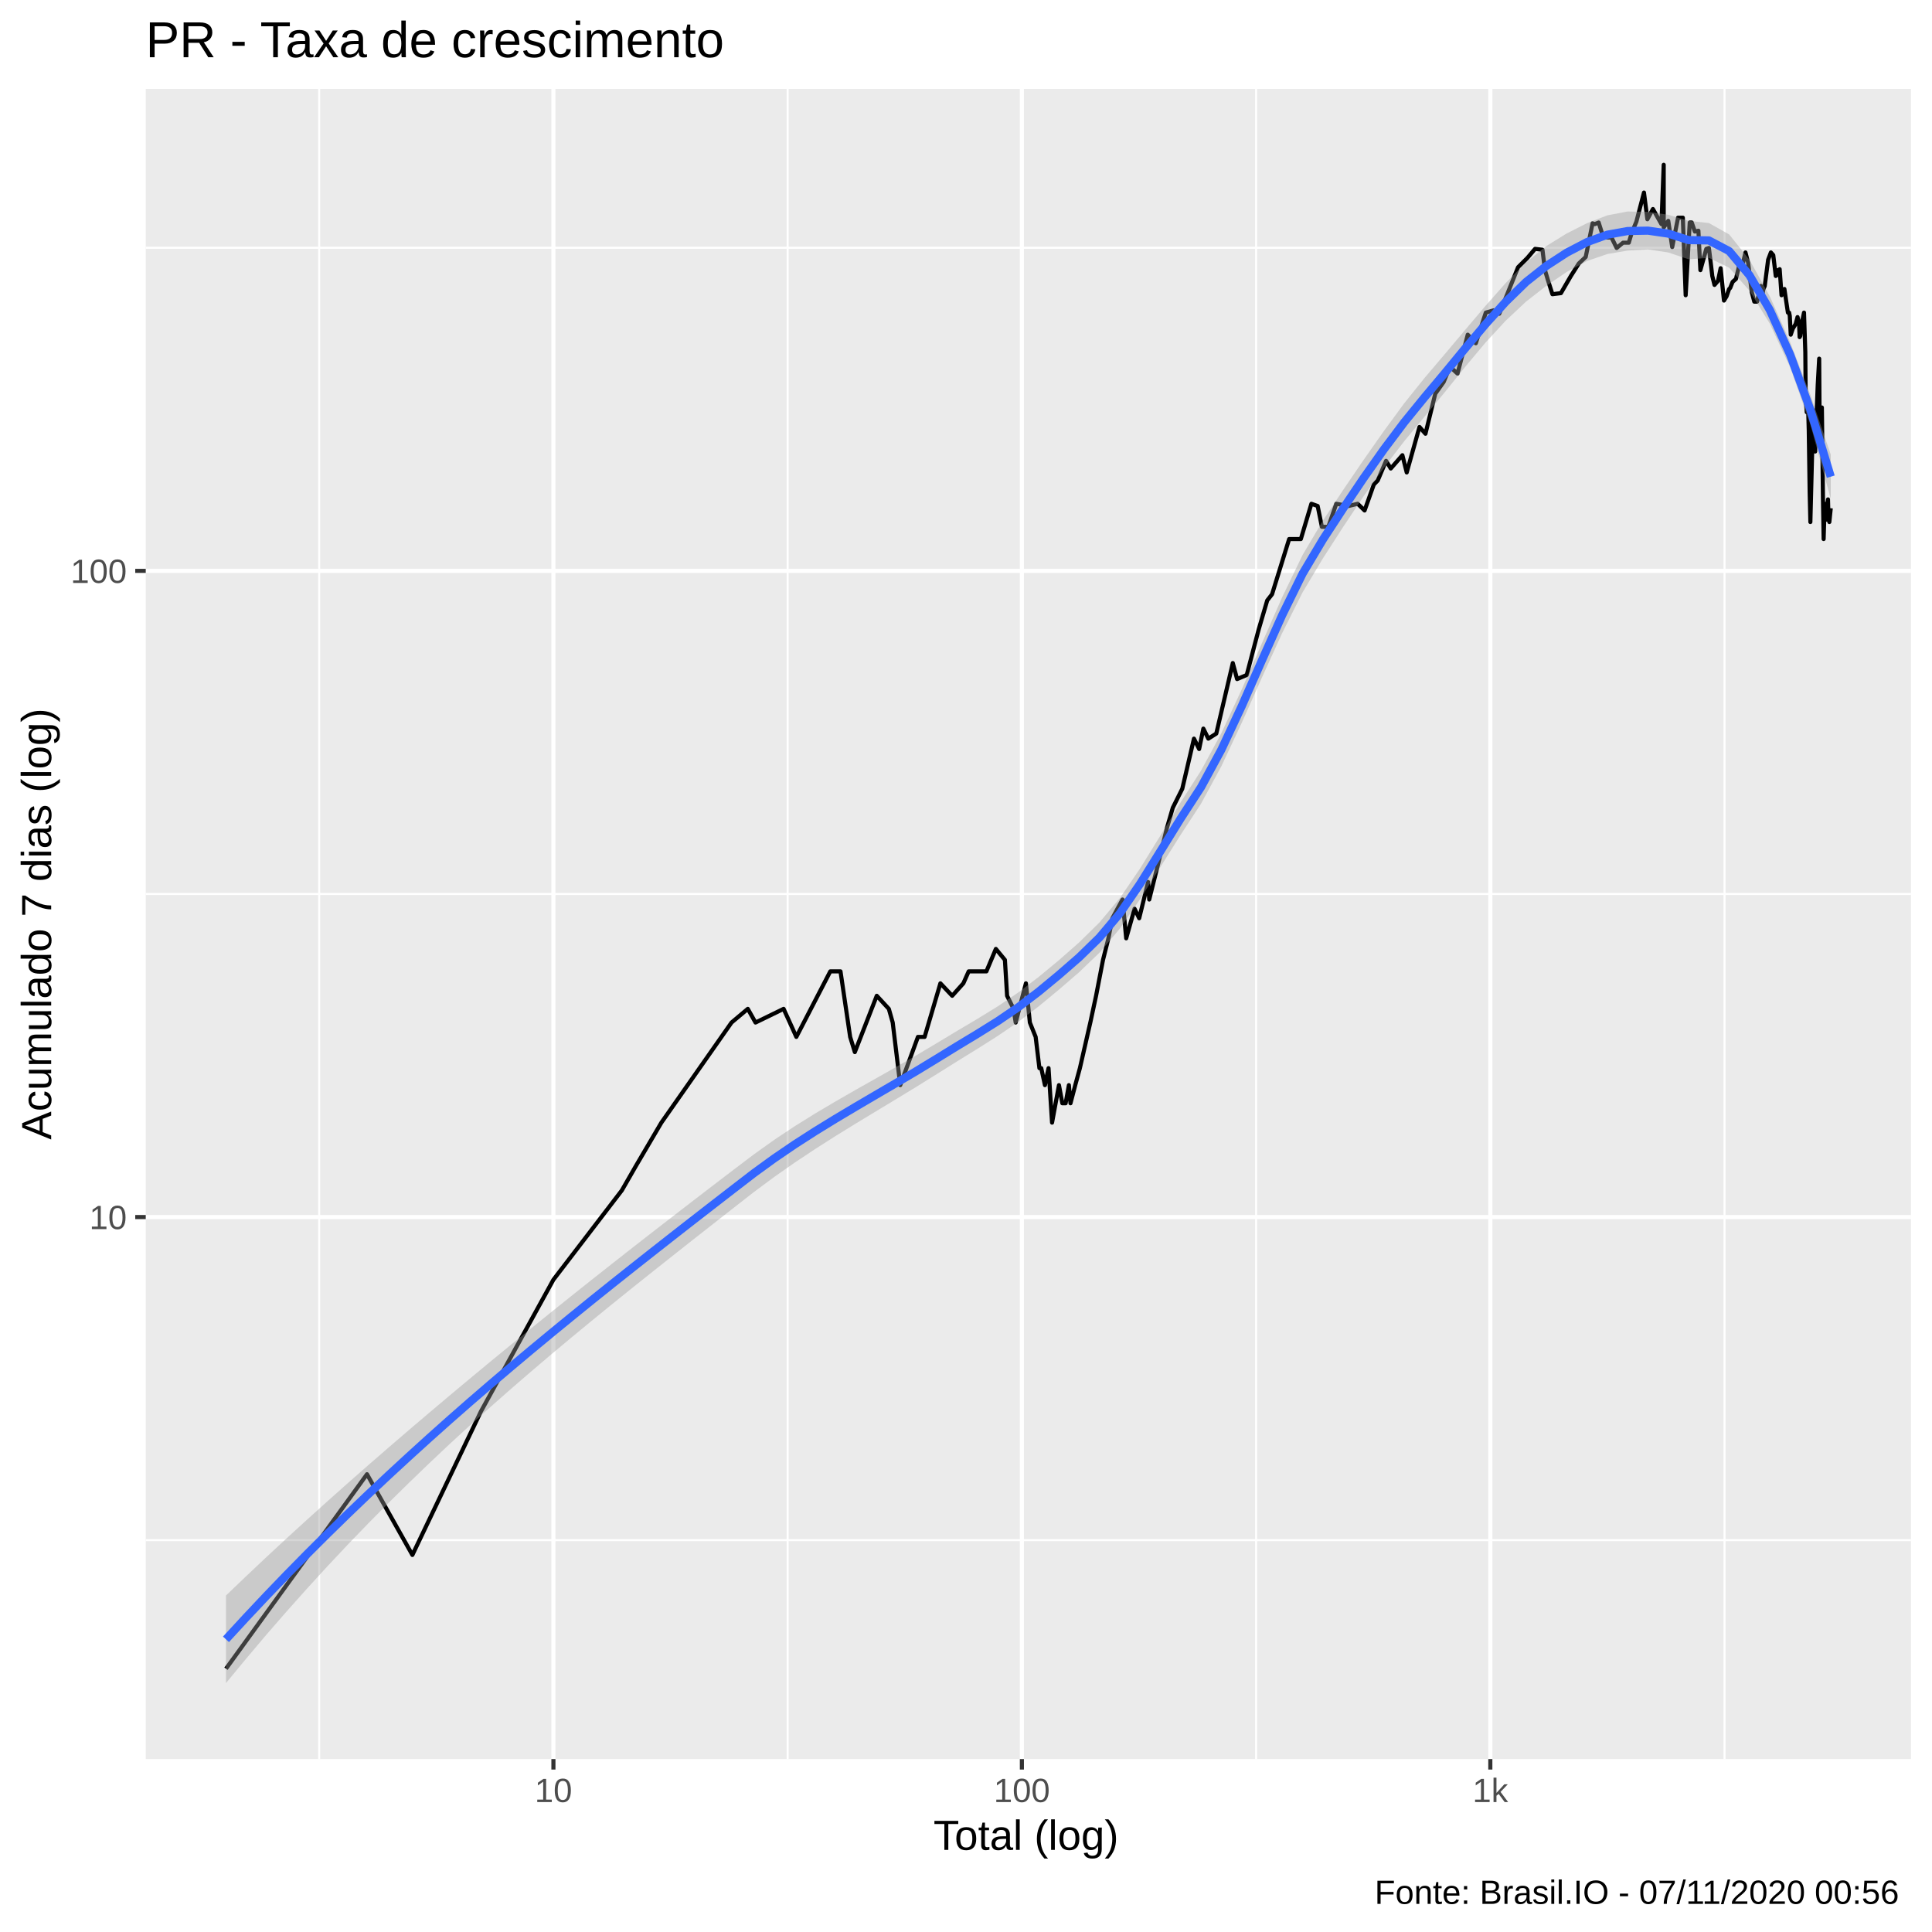
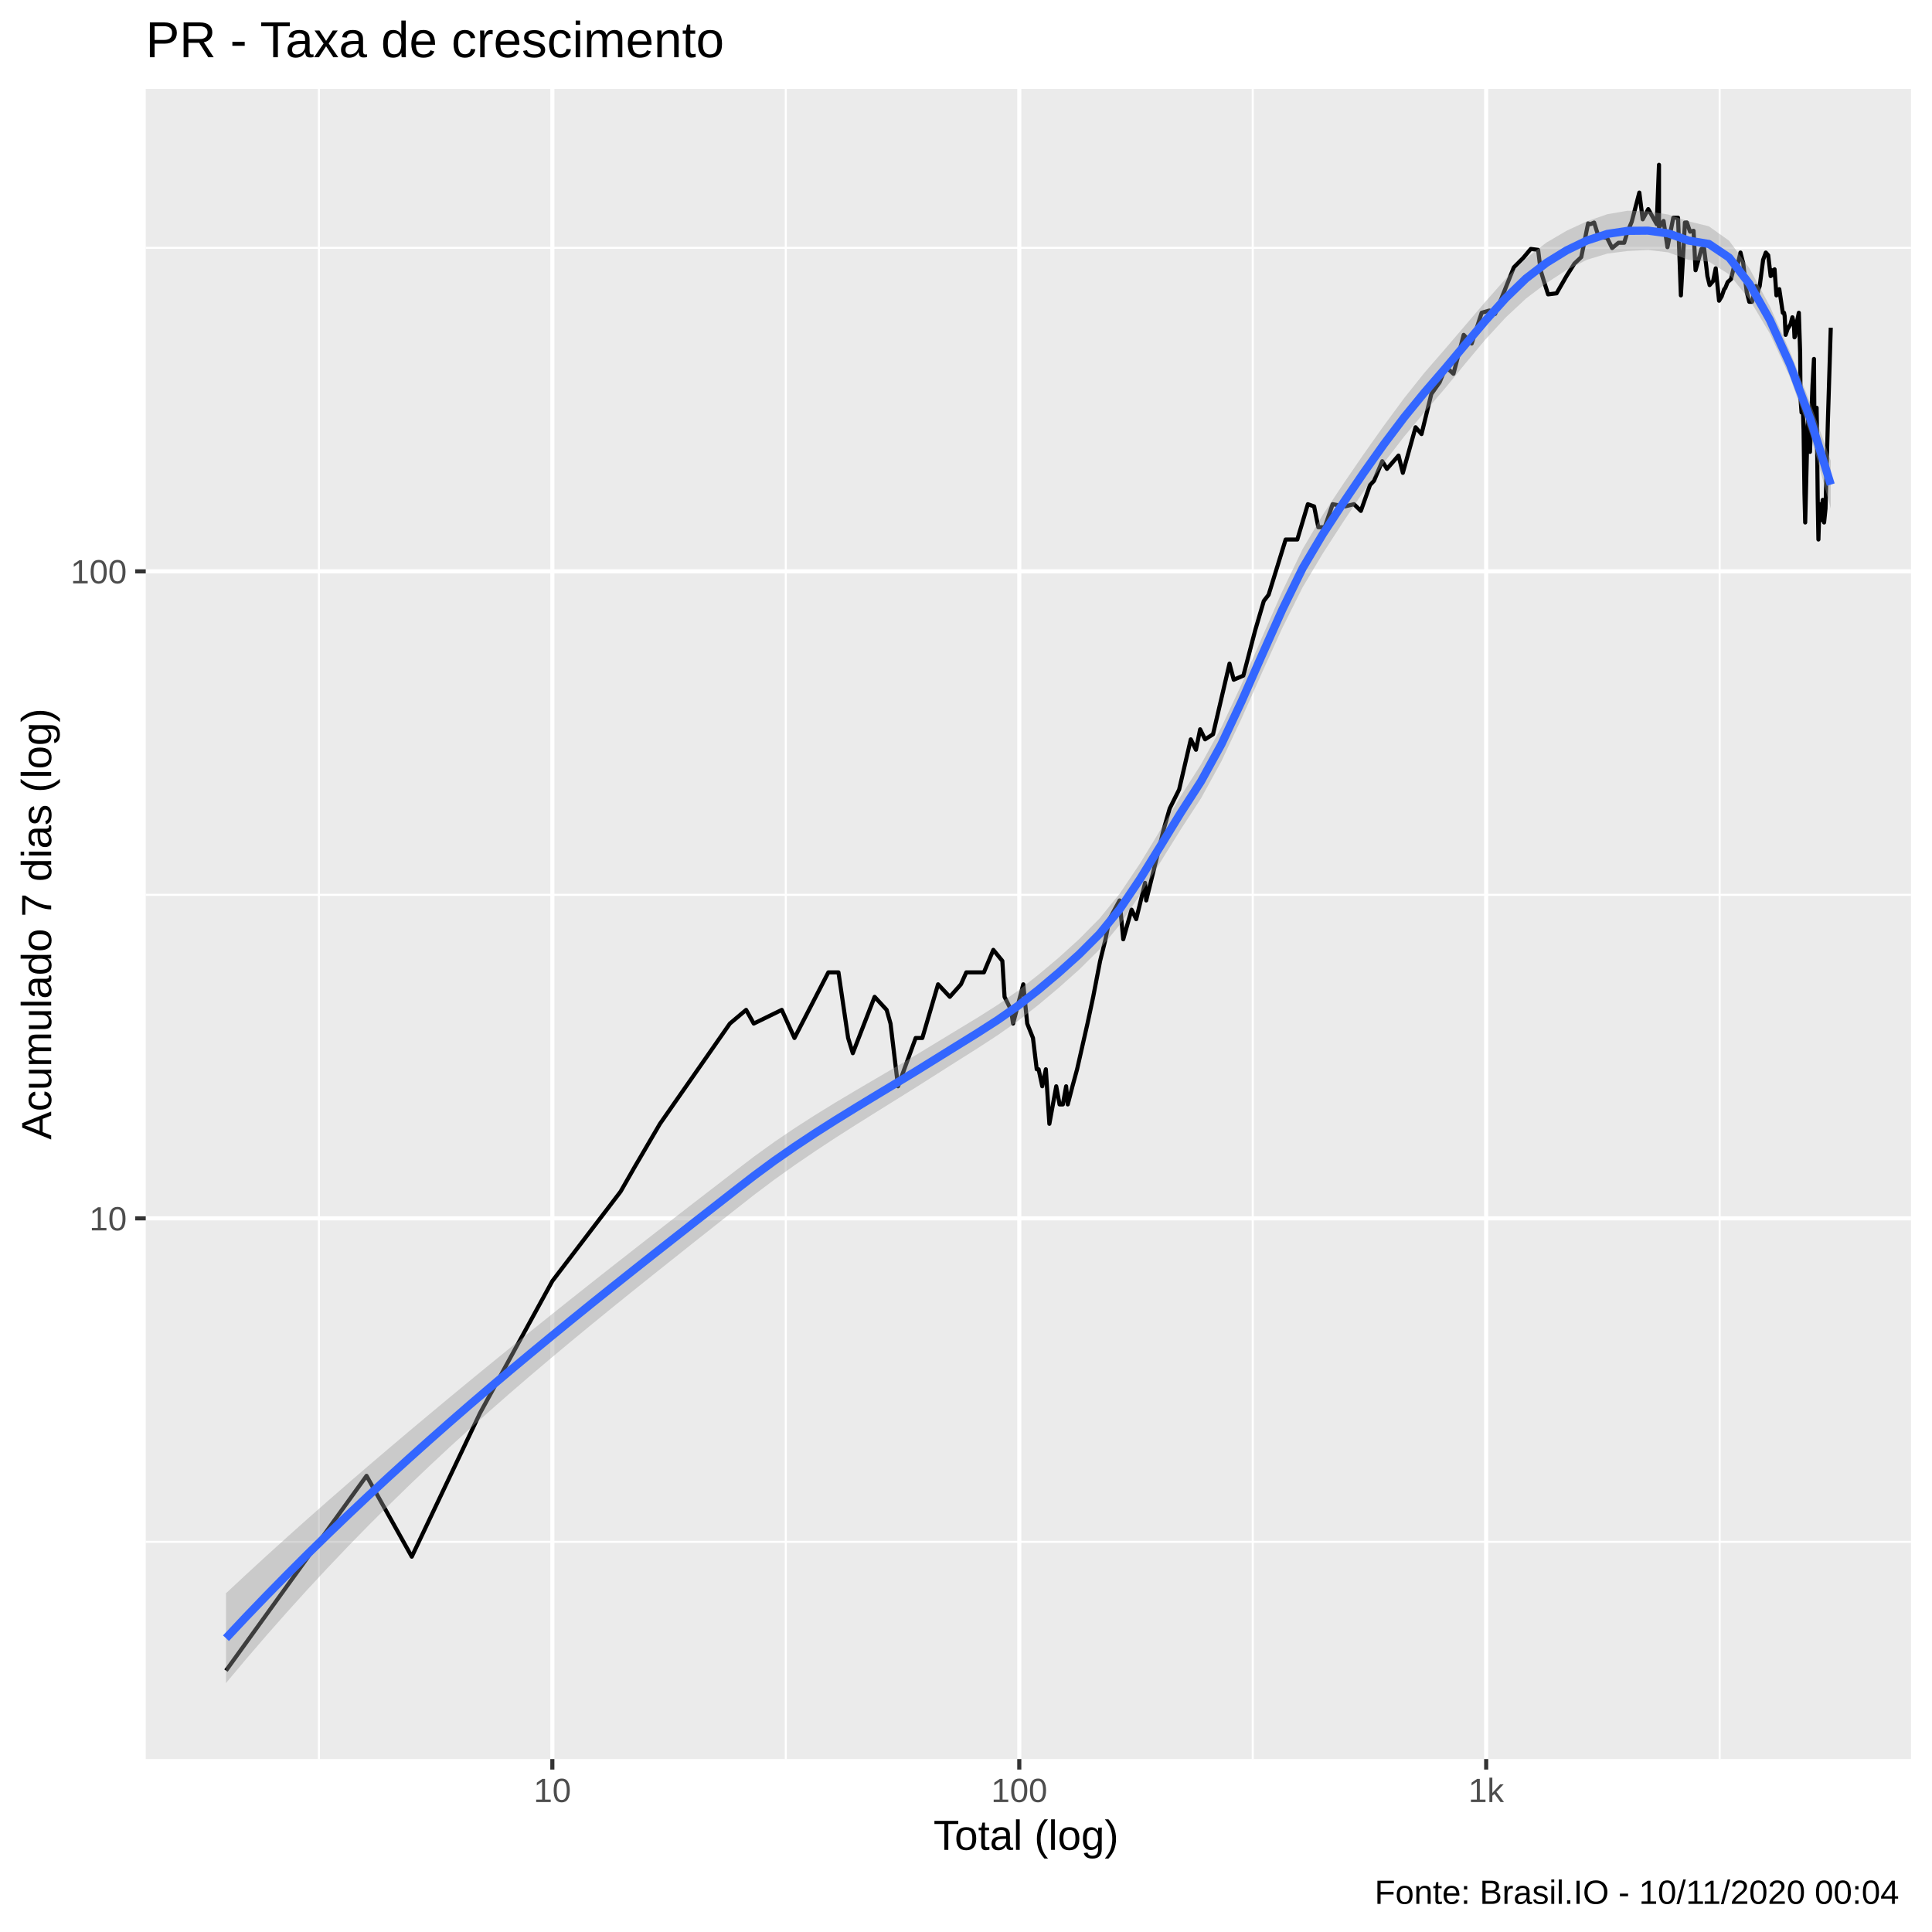
<svg xmlns="http://www.w3.org/2000/svg" viewBox="0 0 504.00 504.00">
  <defs>
    <style type="text/css">
    line, polyline, polygon, path, rect, circle {
      fill: none;
      stroke: #000000;
      stroke-linecap: round;
      stroke-linejoin: round;
      stroke-miterlimit: 10.00;
    }
  </style>
  </defs>
  <rect width="100%" height="100%" style="stroke: none; fill: #FFFFFF;" />
  <rect x="-0" y="0.00" width="504.00" height="504.00" style="stroke-width: 1.07; stroke: #FFFFFF; fill: #FFFFFF;" />
  <defs>
    <clipPath id="cpMzguMDJ8NDk4LjUyfDQ1OC44OHwyMy4xOQ==">
      <rect x="38.02" y="23.19" width="460.50" height="435.69" />
    </clipPath>
  </defs>
  <rect x="38.02" y="23.19" width="460.50" height="435.69" style="stroke-width: 1.07; stroke: none; fill: #EBEBEB;" clip-path="url(#cpMzguMDJ8NDk4LjUyfDQ1OC44OHwyMy4xOQ==)" />
-   <polyline points="38.02,401.78 498.52,401.78 " style="stroke-width: 0.53; stroke: #FFFFFF; stroke-linecap: butt;" clip-path="url(#cpMzguMDJ8NDk4LjUyfDQ1OC44OHwyMy4xOQ==)" />
-   <polyline points="38.02,233.21 498.52,233.21 " style="stroke-width: 0.53; stroke: #FFFFFF; stroke-linecap: butt;" clip-path="url(#cpMzguMDJ8NDk4LjUyfDQ1OC44OHwyMy4xOQ==)" />
-   <polyline points="38.02,64.63 498.52,64.63 " style="stroke-width: 0.53; stroke: #FFFFFF; stroke-linecap: butt;" clip-path="url(#cpMzguMDJ8NDk4LjUyfDQ1OC44OHwyMy4xOQ==)" />
-   <polyline points="83.27,458.88 83.27,23.19 " style="stroke-width: 0.53; stroke: #FFFFFF; stroke-linecap: butt;" clip-path="url(#cpMzguMDJ8NDk4LjUyfDQ1OC44OHwyMy4xOQ==)" />
-   <polyline points="205.47,458.88 205.47,23.19 " style="stroke-width: 0.53; stroke: #FFFFFF; stroke-linecap: butt;" clip-path="url(#cpMzguMDJ8NDk4LjUyfDQ1OC44OHwyMy4xOQ==)" />
-   <polyline points="327.68,458.88 327.68,23.19 " style="stroke-width: 0.53; stroke: #FFFFFF; stroke-linecap: butt;" clip-path="url(#cpMzguMDJ8NDk4LjUyfDQ1OC44OHwyMy4xOQ==)" />
-   <polyline points="449.88,458.88 449.88,23.19 " style="stroke-width: 0.53; stroke: #FFFFFF; stroke-linecap: butt;" clip-path="url(#cpMzguMDJ8NDk4LjUyfDQ1OC44OHwyMy4xOQ==)" />
-   <polyline points="38.02,317.49 498.52,317.49 " style="stroke-width: 1.07; stroke: #FFFFFF; stroke-linecap: butt;" clip-path="url(#cpMzguMDJ8NDk4LjUyfDQ1OC44OHwyMy4xOQ==)" />
-   <polyline points="38.02,148.92 498.52,148.92 " style="stroke-width: 1.07; stroke: #FFFFFF; stroke-linecap: butt;" clip-path="url(#cpMzguMDJ8NDk4LjUyfDQ1OC44OHwyMy4xOQ==)" />
-   <polyline points="144.37,458.88 144.37,23.19 " style="stroke-width: 1.07; stroke: #FFFFFF; stroke-linecap: butt;" clip-path="url(#cpMzguMDJ8NDk4LjUyfDQ1OC44OHwyMy4xOQ==)" />
-   <polyline points="266.58,458.88 266.58,23.19 " style="stroke-width: 1.07; stroke: #FFFFFF; stroke-linecap: butt;" clip-path="url(#cpMzguMDJ8NDk4LjUyfDQ1OC44OHwyMy4xOQ==)" />
-   <polyline points="388.78,458.88 388.78,23.19 " style="stroke-width: 1.07; stroke: #FFFFFF; stroke-linecap: butt;" clip-path="url(#cpMzguMDJ8NDk4LjUyfDQ1OC44OHwyMy4xOQ==)" />
-   <polyline points="58.95,435.32 58.95,435.32 58.95,435.32 80.47,405.64 80.47,405.64 80.47,405.64 95.74,384.58 107.58,405.64 125.44,368.24 144.37,333.83 162.23,310.52 165.89,304.15 172.53,292.86 190.83,266.75 195.08,263.18 197.09,266.75 204.42,263.18 207.74,270.50 216.60,253.40 219.26,253.40 221.78,270.50 223.00,274.46 228.72,259.77 231.87,263.18 232.88,266.75 234.85,283.08 239.46,270.50 241.20,270.50 245.32,256.52 248.40,259.77 251.31,256.52 252.70,253.40 254.06,253.40 257.32,253.40 259.79,247.54 262.15,250.41 262.72,259.77 264.41,263.18 264.96,266.75 267.63,256.52 268.66,266.75 270.17,270.50 271.15,278.65 271.63,278.65 272.59,283.08 273.53,278.65 274.45,292.86 276.25,283.08 277.13,287.81 277.99,287.81 278.84,283.08 279.26,287.81 280.50,283.08 281.71,278.65 284.43,266.75 285.93,259.77 287.74,250.41 289.15,244.78 290.18,239.55 291.52,237.06 292.83,234.66 293.79,244.78 295.97,237.06 297.18,239.55 299.51,230.09 299.80,234.66 302.02,225.78 304.41,216.00 305.95,210.71 308.42,205.77 311.47,192.69 312.82,195.40 313.92,190.07 315.21,192.69 317.29,191.37 321.60,172.97 322.72,177.15 325.23,176.09 328.31,164.35 330.58,156.63 331.84,155.02 336.30,140.62 339.35,140.62 342.10,131.42 343.74,132.00 344.84,137.43 346.52,137.43 348.60,131.42 351.78,132.00 354.18,131.42 355.98,133.17 358.38,126.41 359.41,125.34 361.58,120.22 362.81,122.22 365.84,118.75 366.97,123.25 370.30,111.38 371.86,113.15 374.42,102.70 376.60,99.65 378.25,95.66 380.22,97.45 382.89,87.31 384.99,89.55 387.60,81.55 389.62,80.96 391.12,81.84 393.30,76.47 396.01,69.72 398.46,67.28 400.45,64.92 402.38,65.15 403.03,70.47 403.79,73.02 404.98,76.75 407.20,76.47 409.80,71.99 411.87,68.73 413.66,67.04 415.45,58.26 416.03,58.47 417.04,58.05 418.27,61.96 420.39,61.96 421.74,64.69 423.40,63.31 424.90,63.31 425.70,60.63 426.88,57.83 428.86,50.23 429.75,57.20 431.20,54.53 433.42,58.47 434.01,42.99 434.01,59.33 435.20,57.62 436.23,64.45 437.75,56.79 439.00,56.79 439.74,77.02 440.80,58.05 441.32,58.05 442.14,60.41 443.06,60.19 443.58,70.47 445.12,64.92 445.80,64.69 446.39,69.47 446.68,71.99 447.26,74.33 448.17,73.28 448.86,69.97 449.73,78.41 450.41,77.30 451.07,75.39 451.35,75.13 451.98,73.54 452.86,72.76 453.71,69.23 454.49,69.47 455.34,65.85 455.83,67.76 456.03,68.49 456.42,71.73 456.98,76.20 457.64,78.69 458.36,78.69 459.37,74.59 459.65,77.85 459.95,75.66 460.37,74.59 461.25,67.76 461.97,65.85 462.59,66.56 463.24,71.99 463.57,70.47 463.79,71.73 464.26,70.22 464.75,77.02 465.50,75.39 465.94,78.41 466.41,81.55 466.73,81.55 466.90,82.43 467.15,87.31 467.68,85.75 468.43,84.52 468.92,82.72 469.31,84.22 469.47,87.94 469.64,87.62 469.99,84.52 470.61,81.55 470.95,91.86 471.05,103.88 471.32,107.53 471.53,105.48 471.68,106.30 471.85,112.26 472.09,128.59 472.27,136.18 472.91,110.94 473.27,107.12 473.35,111.82 473.37,116.83 473.52,117.79 474.19,100.40 474.57,93.56 474.69,111.38 475.08,109.64 475.16,109.64 475.27,106.30 475.32,110.07 475.55,129.71 475.73,140.62 476.01,131.42 476.33,134.96 476.44,133.17 476.50,135.57 476.60,132.58 476.87,130.28 476.98,134.36 477.22,136.18 477.59,132.58 " style="stroke-width: 1.07; stroke-linecap: butt;" clip-path="url(#cpMzguMDJ8NDk4LjUyfDQ1OC44OHwyMy4xOQ==)" />
-   <polygon points="58.95,416.22 64.25,411.15 69.55,406.15 74.85,401.23 80.15,396.39 85.45,391.61 90.75,386.89 96.05,382.23 101.35,377.63 106.65,373.07 111.95,368.56 117.24,364.10 122.54,359.67 127.84,355.28 133.14,350.93 138.44,346.62 143.74,342.34 149.04,338.09 154.34,333.87 159.64,329.69 164.94,325.53 170.24,321.40 175.54,317.30 180.83,313.22 186.13,309.15 191.43,305.10 196.73,301.09 202.03,297.31 207.33,293.79 212.63,290.49 217.93,287.35 223.23,284.30 228.53,281.31 233.83,278.31 239.13,275.25 244.43,272.09 249.72,268.90 255.02,265.76 260.32,262.50 265.62,258.92 270.92,254.88 276.22,250.50 281.52,245.84 286.82,240.63 292.12,234.32 297.42,226.55 302.72,217.96 308.02,209.26 313.31,201.04 318.61,191.27 323.91,179.91 329.21,167.76 334.51,155.73 339.81,144.77 345.11,135.81 350.41,127.78 355.71,120.00 361.01,112.44 366.31,105.22 371.61,98.61 376.90,92.38 382.20,86.08 387.50,79.82 392.80,73.82 398.10,68.45 403.40,64.18 408.70,60.90 414.00,58.22 419.30,56.18 424.60,55.17 429.90,55.27 435.20,56.02 440.49,57.62 445.79,58.18 451.09,61.16 456.39,67.79 461.69,77.32 466.99,89.26 472.29,103.06 477.59,118.57 477.59,130.13 472.29,110.81 466.99,95.78 461.69,84.42 456.39,75.84 451.09,69.84 445.79,67.26 440.49,67.64 435.20,65.86 429.90,65.07 424.60,65.37 419.30,66.27 414.00,68.09 408.70,70.95 403.40,74.55 398.10,78.68 392.80,83.65 387.50,89.40 382.20,95.73 376.90,102.32 371.61,108.71 366.31,115.11 361.01,122.01 355.71,129.48 350.41,137.43 345.11,145.66 339.81,154.52 334.51,165.09 329.21,176.72 323.91,188.61 318.61,199.90 313.31,209.66 308.02,217.74 302.72,226.16 297.42,234.56 292.12,242.26 286.82,248.52 281.52,253.61 276.22,258.18 270.92,262.56 265.62,266.60 260.32,270.22 255.02,273.58 249.72,276.85 244.43,280.17 239.13,283.47 233.83,286.70 228.53,289.90 223.23,293.11 217.93,296.38 212.63,299.76 207.33,303.28 202.03,306.99 196.73,310.92 191.43,315.06 186.13,319.21 180.83,323.37 175.54,327.55 170.24,331.75 164.94,335.98 159.64,340.25 154.34,344.57 149.04,348.94 143.74,353.37 138.44,357.88 133.14,362.46 127.84,367.13 122.54,371.89 117.24,376.76 111.95,381.75 106.65,386.85 101.35,392.07 96.05,397.43 90.75,402.92 85.45,408.56 80.15,414.35 74.85,420.29 69.55,426.38 64.25,432.65 58.95,439.07 " style="stroke-width: 0.00; stroke: none; fill: #999999; fill-opacity: 0.40;" clip-path="url(#cpMzguMDJ8NDk4LjUyfDQ1OC44OHwyMy4xOQ==)" />
-   <polyline points="58.95,416.22 64.25,411.15 69.55,406.15 74.85,401.23 80.15,396.39 85.45,391.61 90.75,386.89 96.05,382.23 101.35,377.63 106.65,373.07 111.95,368.56 117.24,364.10 122.54,359.67 127.84,355.28 133.14,350.93 138.44,346.62 143.74,342.34 149.04,338.09 154.34,333.87 159.64,329.69 164.94,325.53 170.24,321.40 175.54,317.30 180.83,313.22 186.13,309.15 191.43,305.10 196.73,301.09 202.03,297.31 207.33,293.79 212.63,290.49 217.93,287.35 223.23,284.30 228.53,281.31 233.83,278.31 239.13,275.25 244.43,272.09 249.72,268.90 255.02,265.76 260.32,262.50 265.62,258.92 270.92,254.88 276.22,250.50 281.52,245.84 286.82,240.63 292.12,234.32 297.42,226.55 302.72,217.96 308.02,209.26 313.31,201.04 318.61,191.27 323.91,179.91 329.21,167.76 334.51,155.73 339.81,144.77 345.11,135.81 350.41,127.78 355.71,120.00 361.01,112.44 366.31,105.22 371.61,98.61 376.90,92.38 382.20,86.08 387.50,79.82 392.80,73.82 398.10,68.45 403.40,64.18 408.70,60.90 414.00,58.22 419.30,56.18 424.60,55.17 429.90,55.27 435.20,56.02 440.49,57.62 445.79,58.18 451.09,61.16 456.39,67.79 461.69,77.32 466.99,89.26 472.29,103.06 477.59,118.57 " style="stroke-width: 2.13; stroke: none;" clip-path="url(#cpMzguMDJ8NDk4LjUyfDQ1OC44OHwyMy4xOQ==)" />
-   <polyline points="477.59,130.13 472.29,110.81 466.99,95.78 461.69,84.42 456.39,75.84 451.09,69.84 445.79,67.26 440.49,67.64 435.20,65.86 429.90,65.07 424.60,65.37 419.30,66.27 414.00,68.09 408.70,70.95 403.40,74.55 398.10,78.68 392.80,83.65 387.50,89.40 382.20,95.73 376.90,102.32 371.61,108.71 366.31,115.11 361.01,122.01 355.71,129.48 350.41,137.43 345.11,145.66 339.81,154.52 334.51,165.09 329.21,176.72 323.91,188.61 318.61,199.90 313.31,209.66 308.02,217.74 302.72,226.16 297.42,234.56 292.12,242.26 286.82,248.52 281.52,253.61 276.22,258.18 270.92,262.56 265.62,266.60 260.32,270.22 255.02,273.58 249.72,276.85 244.43,280.17 239.13,283.47 233.83,286.70 228.53,289.90 223.23,293.11 217.93,296.38 212.63,299.76 207.33,303.28 202.03,306.99 196.73,310.92 191.43,315.06 186.13,319.21 180.83,323.37 175.54,327.55 170.24,331.75 164.94,335.98 159.64,340.25 154.34,344.57 149.04,348.94 143.74,353.37 138.44,357.88 133.14,362.46 127.84,367.13 122.54,371.89 117.24,376.76 111.95,381.75 106.65,386.85 101.35,392.07 96.05,397.43 90.75,402.92 85.45,408.56 80.15,414.35 74.85,420.29 69.55,426.38 64.25,432.65 58.95,439.07 " style="stroke-width: 2.13; stroke: none;" clip-path="url(#cpMzguMDJ8NDk4LjUyfDQ1OC44OHwyMy4xOQ==)" />
-   <polyline points="58.95,427.65 64.25,421.90 69.55,416.27 74.85,410.76 80.15,405.37 85.45,400.09 90.75,394.91 96.05,389.83 101.35,384.85 106.65,379.96 111.95,375.15 117.24,370.43 122.54,365.78 127.84,361.21 133.14,356.70 138.44,352.25 143.74,347.86 149.04,343.52 154.34,339.22 159.64,334.97 164.94,330.76 170.24,326.58 175.54,322.42 180.83,318.29 186.13,314.18 191.43,310.08 196.73,306.00 202.03,302.15 207.33,298.54 212.63,295.13 217.93,291.87 223.23,288.71 228.53,285.60 233.83,282.50 239.13,279.36 244.43,276.13 249.72,272.87 255.02,269.67 260.32,266.36 265.62,262.76 270.92,258.72 276.22,254.34 281.52,249.73 286.82,244.57 292.12,238.29 297.42,230.56 302.72,222.06 308.02,213.50 313.31,205.35 318.61,195.58 323.91,184.26 329.21,172.24 334.51,160.41 339.81,149.64 345.11,140.74 350.41,132.61 355.71,124.74 361.01,117.23 366.31,110.17 371.61,103.66 376.90,97.35 382.20,90.91 387.50,84.61 392.80,78.73 398.10,73.56 403.40,69.37 408.70,65.92 414.00,63.16 419.30,61.23 424.60,60.27 429.90,60.17 435.20,60.94 440.49,62.63 445.79,62.72 451.09,65.50 456.39,71.82 461.69,80.87 466.99,92.52 472.29,106.94 477.59,124.35 " style="stroke-width: 2.13; stroke: #3366FF; stroke-linecap: butt;" clip-path="url(#cpMzguMDJ8NDk4LjUyfDQ1OC44OHwyMy4xOQ==)" />
+   <polyline points="38.02,402.22 498.52,402.22 " style="stroke-width: 0.53; stroke: #FFFFFF; stroke-linecap: butt;" clip-path="url(#cpMzguMDJ8NDk4LjUyfDQ1OC44OHwyMy4xOQ==)" />
+   <polyline points="38.02,233.44 498.52,233.44 " style="stroke-width: 0.53; stroke: #FFFFFF; stroke-linecap: butt;" clip-path="url(#cpMzguMDJ8NDk4LjUyfDQ1OC44OHwyMy4xOQ==)" />
+   <polyline points="38.02,64.66 498.52,64.66 " style="stroke-width: 0.53; stroke: #FFFFFF; stroke-linecap: butt;" clip-path="url(#cpMzguMDJ8NDk4LjUyfDQ1OC44OHwyMy4xOQ==)" />
+   <polyline points="83.19,458.88 83.19,23.19 " style="stroke-width: 0.53; stroke: #FFFFFF; stroke-linecap: butt;" clip-path="url(#cpMzguMDJ8NDk4LjUyfDQ1OC44OHwyMy4xOQ==)" />
+   <polyline points="204.99,458.88 204.99,23.19 " style="stroke-width: 0.53; stroke: #FFFFFF; stroke-linecap: butt;" clip-path="url(#cpMzguMDJ8NDk4LjUyfDQ1OC44OHwyMy4xOQ==)" />
+   <polyline points="326.80,458.88 326.80,23.19 " style="stroke-width: 0.53; stroke: #FFFFFF; stroke-linecap: butt;" clip-path="url(#cpMzguMDJ8NDk4LjUyfDQ1OC44OHwyMy4xOQ==)" />
+   <polyline points="448.60,458.88 448.60,23.19 " style="stroke-width: 0.53; stroke: #FFFFFF; stroke-linecap: butt;" clip-path="url(#cpMzguMDJ8NDk4LjUyfDQ1OC44OHwyMy4xOQ==)" />
+   <polyline points="38.02,317.83 498.52,317.83 " style="stroke-width: 1.07; stroke: #FFFFFF; stroke-linecap: butt;" clip-path="url(#cpMzguMDJ8NDk4LjUyfDQ1OC44OHwyMy4xOQ==)" />
+   <polyline points="38.02,149.05 498.52,149.05 " style="stroke-width: 1.07; stroke: #FFFFFF; stroke-linecap: butt;" clip-path="url(#cpMzguMDJ8NDk4LjUyfDQ1OC44OHwyMy4xOQ==)" />
+   <polyline points="144.09,458.88 144.09,23.19 " style="stroke-width: 1.07; stroke: #FFFFFF; stroke-linecap: butt;" clip-path="url(#cpMzguMDJ8NDk4LjUyfDQ1OC44OHwyMy4xOQ==)" />
+   <polyline points="265.90,458.88 265.90,23.19 " style="stroke-width: 1.07; stroke: #FFFFFF; stroke-linecap: butt;" clip-path="url(#cpMzguMDJ8NDk4LjUyfDQ1OC44OHwyMy4xOQ==)" />
+   <polyline points="387.70,458.88 387.70,23.19 " style="stroke-width: 1.07; stroke: #FFFFFF; stroke-linecap: butt;" clip-path="url(#cpMzguMDJ8NDk4LjUyfDQ1OC44OHwyMy4xOQ==)" />
+   <polyline points="58.95,435.81 58.95,435.81 58.95,435.81 80.40,406.09 80.40,406.09 80.40,406.09 95.62,385.00 107.42,406.09 125.22,368.64 144.09,334.19 161.89,310.85 165.54,304.47 172.16,293.17 190.40,267.02 194.64,263.45 196.63,267.02 203.94,263.45 207.25,270.78 216.09,253.66 218.73,253.66 221.25,270.78 222.47,274.75 228.16,260.04 231.30,263.45 232.31,267.02 234.27,283.38 238.87,270.78 240.61,270.78 244.71,256.78 247.78,260.04 250.68,256.78 252.07,253.66 253.43,253.66 256.67,253.66 259.13,247.79 261.48,250.67 262.06,260.04 263.74,263.45 264.28,267.02 266.94,256.78 267.97,267.02 269.47,270.78 270.45,278.94 270.94,278.94 271.89,283.38 272.83,278.94 273.75,293.17 275.54,283.38 276.41,288.11 277.27,288.11 278.12,283.38 278.54,288.11 279.77,283.38 280.98,278.94 283.69,267.02 285.18,260.04 286.99,250.67 288.39,245.03 289.42,239.79 290.76,237.30 292.06,234.90 293.02,245.03 295.19,237.30 296.40,239.79 298.72,230.32 299.01,234.90 301.22,226.00 303.61,216.22 305.14,210.91 307.60,205.97 310.64,192.87 311.99,195.59 313.08,190.25 314.37,192.87 316.44,191.55 320.74,173.13 321.85,177.32 324.36,176.25 327.42,164.50 329.69,156.77 330.94,155.16 335.39,140.74 338.43,140.74 341.18,131.53 342.81,132.11 343.91,137.54 345.58,137.54 347.65,131.53 350.82,132.11 353.21,131.53 355.01,133.28 357.40,126.51 358.43,125.44 360.59,120.31 361.81,122.32 364.83,118.84 365.96,123.35 369.28,111.46 370.83,113.24 373.39,102.78 375.56,99.72 377.20,95.72 379.16,97.51 381.83,87.36 383.92,89.61 386.52,81.59 388.54,81.01 390.03,81.89 392.21,76.52 394.91,69.75 397.34,67.31 399.33,64.94 401.25,65.18 401.90,70.50 402.67,73.06 403.85,76.79 406.06,76.52 408.65,72.02 410.71,68.77 412.50,67.07 414.29,58.28 414.86,58.49 415.86,58.06 417.09,61.98 419.20,61.98 420.56,64.71 422.21,63.33 423.70,63.33 424.50,60.65 425.67,57.85 427.65,50.24 428.53,57.22 429.98,54.55 432.19,58.49 432.78,42.99 432.78,59.35 433.97,57.64 434.99,64.48 436.51,56.80 437.75,56.80 438.49,77.06 439.55,58.06 440.06,58.06 440.88,60.43 441.80,60.21 442.32,70.50 443.86,64.94 444.53,64.71 445.12,69.51 445.41,72.02 445.99,74.37 446.90,73.32 447.58,70.00 448.45,78.45 449.13,77.34 449.79,75.43 450.06,75.17 450.70,73.58 451.57,72.80 452.42,69.26 453.19,69.51 454.04,65.88 454.52,67.79 454.73,68.52 455.12,71.77 455.68,76.24 456.33,78.73 457.05,78.73 458.05,74.63 458.33,77.89 458.64,75.70 459.05,74.63 459.94,67.79 460.65,65.88 461.27,66.59 461.91,72.02 462.25,70.50 462.47,71.77 462.93,70.25 463.42,77.06 464.16,75.43 464.61,78.45 465.08,81.59 465.40,81.59 465.57,82.47 465.81,87.36 466.34,85.80 467.09,84.57 467.58,82.77 467.96,84.27 468.13,88.00 468.30,87.68 468.64,84.57 469.26,81.59 469.60,91.93 469.70,103.96 469.97,107.61 470.18,105.56 470.32,106.37 470.50,112.34 470.73,128.70 470.92,136.30 471.55,111.02 471.91,107.20 471.99,111.90 472.02,116.93 472.17,117.88 472.83,100.47 473.21,93.63 473.33,111.46 473.72,109.73 473.80,109.73 473.90,106.37 473.96,110.16 474.18,129.82 474.37,140.74 474.65,131.53 474.96,135.08 475.07,133.28 475.13,135.69 475.24,132.69 475.50,130.39 475.61,134.47 475.85,136.30 476.22,132.69 476.53,121.31 476.83,110.16 477.59,85.49 " style="stroke-width: 1.07; stroke-linecap: butt;" clip-path="url(#cpMzguMDJ8NDk4LjUyfDQ1OC44OHwyMy4xOQ==)" />
+   <polygon points="58.95,415.64 64.25,410.70 69.55,405.83 74.85,401.03 80.15,396.29 85.45,391.62 90.75,387.00 96.05,382.43 101.35,377.91 106.65,373.43 111.95,368.99 117.24,364.58 122.54,360.21 127.84,355.87 133.14,351.56 138.44,347.28 143.74,343.03 149.04,338.80 154.34,334.60 159.64,330.42 164.94,326.27 170.24,322.13 175.54,318.01 180.83,313.91 186.13,309.82 191.43,305.74 196.73,301.69 202.03,297.87 207.33,294.28 212.63,290.88 217.93,287.62 223.23,284.46 228.53,281.35 233.83,278.25 239.13,275.10 244.43,271.88 249.72,268.66 255.02,265.46 260.32,262.10 265.62,258.41 270.92,254.25 276.22,249.79 281.52,244.98 286.82,239.62 292.12,233.10 297.42,225.20 302.72,216.50 308.02,207.69 313.31,199.40 318.61,189.75 323.91,178.45 329.21,166.31 334.51,154.25 339.81,143.24 345.11,134.24 350.41,126.25 355.71,118.52 361.01,111.03 366.31,103.85 371.61,97.21 376.90,91.12 382.20,84.92 387.50,78.70 392.80,72.71 398.10,67.40 403.40,63.29 408.70,60.18 414.00,57.72 419.30,55.88 424.60,54.97 429.90,55.14 435.20,55.96 440.49,57.73 445.79,59.03 451.09,62.81 456.39,70.03 461.69,79.88 466.99,91.83 472.29,105.28 477.59,120.19 477.59,132.66 472.29,113.51 466.99,98.47 461.69,86.99 456.39,78.12 451.09,71.59 445.79,68.24 440.49,67.79 435.20,65.83 429.90,65.21 424.60,65.48 419.30,66.16 414.00,67.76 408.70,70.42 403.40,73.86 398.10,77.87 392.80,82.81 387.50,88.57 382.20,94.91 376.90,101.38 371.61,107.52 366.31,113.87 361.01,120.75 355.71,128.21 350.41,136.14 345.11,144.33 339.81,153.22 334.51,163.84 329.21,175.50 323.91,187.39 318.61,198.63 313.31,208.26 308.02,216.38 302.72,224.90 297.42,233.39 292.12,241.22 286.82,247.70 281.52,252.94 276.22,257.66 270.92,262.12 265.62,266.28 260.32,270.01 255.02,273.47 249.72,276.81 244.43,280.17 239.13,283.53 233.83,286.84 228.53,290.14 223.23,293.46 217.93,296.84 212.63,300.33 207.33,303.94 202.03,307.72 196.73,311.70 191.43,315.87 186.13,320.05 180.83,324.24 175.54,328.45 170.24,332.67 164.94,336.91 159.64,341.19 154.34,345.51 149.04,349.88 143.74,354.30 138.44,358.79 133.14,363.35 127.84,368.00 122.54,372.74 117.24,377.57 111.95,382.51 106.65,387.56 101.35,392.74 96.05,398.03 90.75,403.46 85.45,409.03 80.15,414.73 74.85,420.59 69.55,426.59 64.25,432.75 58.95,439.07 " style="stroke-width: 0.00; stroke: none; fill: #999999; fill-opacity: 0.40;" clip-path="url(#cpMzguMDJ8NDk4LjUyfDQ1OC44OHwyMy4xOQ==)" />
+   <polyline points="58.95,415.64 64.25,410.70 69.55,405.83 74.85,401.03 80.15,396.29 85.45,391.62 90.75,387.00 96.05,382.43 101.35,377.91 106.65,373.43 111.95,368.99 117.24,364.58 122.54,360.21 127.84,355.87 133.14,351.56 138.44,347.28 143.74,343.03 149.04,338.80 154.34,334.60 159.64,330.42 164.94,326.27 170.24,322.13 175.54,318.01 180.83,313.91 186.13,309.82 191.43,305.74 196.73,301.69 202.03,297.87 207.33,294.28 212.63,290.88 217.93,287.62 223.23,284.46 228.53,281.35 233.83,278.25 239.13,275.10 244.43,271.88 249.72,268.66 255.02,265.46 260.32,262.10 265.62,258.41 270.92,254.25 276.22,249.79 281.52,244.98 286.82,239.62 292.12,233.10 297.42,225.20 302.72,216.50 308.02,207.69 313.31,199.40 318.61,189.75 323.91,178.45 329.21,166.31 334.51,154.25 339.81,143.24 345.11,134.24 350.41,126.25 355.71,118.52 361.01,111.03 366.31,103.85 371.61,97.21 376.90,91.12 382.20,84.92 387.50,78.70 392.80,72.71 398.10,67.40 403.40,63.29 408.70,60.18 414.00,57.72 419.30,55.88 424.60,54.97 429.90,55.14 435.20,55.96 440.49,57.73 445.79,59.03 451.09,62.81 456.39,70.03 461.69,79.88 466.99,91.83 472.29,105.28 477.59,120.19 " style="stroke-width: 2.13; stroke: none;" clip-path="url(#cpMzguMDJ8NDk4LjUyfDQ1OC44OHwyMy4xOQ==)" />
+   <polyline points="477.59,132.66 472.29,113.51 466.99,98.47 461.69,86.99 456.39,78.12 451.09,71.59 445.79,68.24 440.49,67.79 435.20,65.83 429.90,65.21 424.60,65.48 419.30,66.16 414.00,67.76 408.70,70.42 403.40,73.86 398.10,77.87 392.80,82.81 387.50,88.57 382.20,94.91 376.90,101.38 371.61,107.52 366.31,113.87 361.01,120.75 355.71,128.21 350.41,136.14 345.11,144.33 339.81,153.22 334.51,163.84 329.21,175.50 323.91,187.39 318.61,198.63 313.31,208.26 308.02,216.38 302.72,224.90 297.42,233.39 292.12,241.22 286.82,247.70 281.52,252.94 276.22,257.66 270.92,262.12 265.62,266.28 260.32,270.01 255.02,273.47 249.72,276.81 244.43,280.17 239.13,283.53 233.83,286.84 228.53,290.14 223.23,293.46 217.93,296.84 212.63,300.33 207.33,303.94 202.03,307.72 196.73,311.70 191.43,315.87 186.13,320.05 180.83,324.24 175.54,328.45 170.24,332.67 164.94,336.91 159.64,341.19 154.34,345.51 149.04,349.88 143.74,354.30 138.44,358.79 133.14,363.35 127.84,368.00 122.54,372.74 117.24,377.57 111.95,382.51 106.65,387.56 101.35,392.74 96.05,398.03 90.75,403.46 85.45,409.03 80.15,414.73 74.85,420.59 69.55,426.59 64.25,432.75 58.95,439.07 " style="stroke-width: 2.13; stroke: none;" clip-path="url(#cpMzguMDJ8NDk4LjUyfDQ1OC44OHwyMy4xOQ==)" />
+   <polyline points="58.95,427.36 64.25,421.72 69.55,416.21 74.85,410.81 80.15,405.51 85.45,400.32 90.75,395.23 96.05,390.23 101.35,385.32 106.65,380.50 111.95,375.75 117.24,371.08 122.54,366.47 127.84,361.94 133.14,357.46 138.44,353.04 143.74,348.67 149.04,344.34 154.34,340.05 159.64,335.81 164.94,331.59 170.24,327.40 175.54,323.23 180.83,319.08 186.13,314.94 191.43,310.80 196.73,306.70 202.03,302.79 207.33,299.11 212.63,295.60 217.93,292.23 223.23,288.96 228.53,285.74 233.83,282.54 239.13,279.32 244.43,276.03 249.72,272.74 255.02,269.46 260.32,266.05 265.62,262.34 270.92,258.19 276.22,253.72 281.52,248.96 286.82,243.66 292.12,237.16 297.42,229.29 302.72,220.70 308.02,212.04 313.31,203.83 318.61,194.19 323.91,182.92 329.21,170.90 334.51,159.05 339.81,148.23 345.11,139.29 350.41,131.19 355.71,123.37 361.01,115.89 366.31,108.86 371.61,102.37 376.90,96.25 382.20,89.92 387.50,83.64 392.80,77.76 398.10,72.63 403.40,68.57 408.70,65.30 414.00,62.74 419.30,61.02 424.60,60.22 429.90,60.17 435.20,60.89 440.49,62.76 445.79,63.64 451.09,67.20 456.39,74.08 461.69,83.44 466.99,95.15 472.29,109.39 477.59,126.42 " style="stroke-width: 2.13; stroke: #3366FF; stroke-linecap: butt;" clip-path="url(#cpMzguMDJ8NDk4LjUyfDQ1OC44OHwyMy4xOQ==)" />
  <defs>
    <clipPath id="cpMC4wMHw1MDQuMDB8NTA0LjAwfDAuMDA=">
      <rect x="0.00" y="0.00" width="504.00" height="504.00" />
    </clipPath>
  </defs>
  <g clip-path="url(#cpMC4wMHw1MDQuMDB8NTA0LjAwfDAuMDA=)">
-     <text x="23.30" y="320.64" style="font-size: 8.80px; fill: #4D4D4D; font-family: Arial;" textLength="9.79px" lengthAdjust="spacingAndGlyphs">10</text>
+     <text x="23.30" y="320.98" style="font-size: 8.80px; fill: #4D4D4D; font-family: Arial;" textLength="9.79px" lengthAdjust="spacingAndGlyphs">10</text>
  </g>
  <g clip-path="url(#cpMC4wMHw1MDQuMDB8NTA0LjAwfDAuMDA=)">
-     <text x="18.41" y="152.07" style="font-size: 8.80px; fill: #4D4D4D; font-family: Arial;" textLength="14.68px" lengthAdjust="spacingAndGlyphs">100</text>
+     <text x="18.41" y="152.20" style="font-size: 8.80px; fill: #4D4D4D; font-family: Arial;" textLength="14.68px" lengthAdjust="spacingAndGlyphs">100</text>
  </g>
-   <polyline points="35.28,317.49 38.02,317.49 " style="stroke-width: 1.07; stroke: #333333; stroke-linecap: butt;" clip-path="url(#cpMC4wMHw1MDQuMDB8NTA0LjAwfDAuMDA=)" />
-   <polyline points="35.28,148.92 38.02,148.92 " style="stroke-width: 1.07; stroke: #333333; stroke-linecap: butt;" clip-path="url(#cpMC4wMHw1MDQuMDB8NTA0LjAwfDAuMDA=)" />
-   <polyline points="144.37,461.62 144.37,458.88 " style="stroke-width: 1.07; stroke: #333333; stroke-linecap: butt;" clip-path="url(#cpMC4wMHw1MDQuMDB8NTA0LjAwfDAuMDA=)" />
-   <polyline points="266.58,461.62 266.58,458.88 " style="stroke-width: 1.07; stroke: #333333; stroke-linecap: butt;" clip-path="url(#cpMC4wMHw1MDQuMDB8NTA0LjAwfDAuMDA=)" />
-   <polyline points="388.78,461.62 388.78,458.88 " style="stroke-width: 1.07; stroke: #333333; stroke-linecap: butt;" clip-path="url(#cpMC4wMHw1MDQuMDB8NTA0LjAwfDAuMDA=)" />
+   <polyline points="35.28,317.83 38.02,317.83 " style="stroke-width: 1.07; stroke: #333333; stroke-linecap: butt;" clip-path="url(#cpMC4wMHw1MDQuMDB8NTA0LjAwfDAuMDA=)" />
+   <polyline points="35.28,149.05 38.02,149.05 " style="stroke-width: 1.07; stroke: #333333; stroke-linecap: butt;" clip-path="url(#cpMC4wMHw1MDQuMDB8NTA0LjAwfDAuMDA=)" />
+   <polyline points="144.09,461.62 144.09,458.88 " style="stroke-width: 1.07; stroke: #333333; stroke-linecap: butt;" clip-path="url(#cpMC4wMHw1MDQuMDB8NTA0LjAwfDAuMDA=)" />
+   <polyline points="265.90,461.62 265.90,458.88 " style="stroke-width: 1.07; stroke: #333333; stroke-linecap: butt;" clip-path="url(#cpMC4wMHw1MDQuMDB8NTA0LjAwfDAuMDA=)" />
+   <polyline points="387.70,461.62 387.70,458.88 " style="stroke-width: 1.07; stroke: #333333; stroke-linecap: butt;" clip-path="url(#cpMC4wMHw1MDQuMDB8NTA0LjAwfDAuMDA=)" />
  <g clip-path="url(#cpMC4wMHw1MDQuMDB8NTA0LjAwfDAuMDA=)">
-     <text x="139.48" y="470.11" style="font-size: 8.80px; fill: #4D4D4D; font-family: Arial;" textLength="9.79px" lengthAdjust="spacingAndGlyphs">10</text>
+     <text x="139.20" y="470.11" style="font-size: 8.80px; fill: #4D4D4D; font-family: Arial;" textLength="9.79px" lengthAdjust="spacingAndGlyphs">10</text>
  </g>
  <g clip-path="url(#cpMC4wMHw1MDQuMDB8NTA0LjAwfDAuMDA=)">
-     <text x="259.23" y="470.11" style="font-size: 8.80px; fill: #4D4D4D; font-family: Arial;" textLength="14.68px" lengthAdjust="spacingAndGlyphs">100</text>
+     <text x="258.55" y="470.11" style="font-size: 8.80px; fill: #4D4D4D; font-family: Arial;" textLength="14.68px" lengthAdjust="spacingAndGlyphs">100</text>
  </g>
  <g clip-path="url(#cpMC4wMHw1MDQuMDB8NTA0LjAwfDAuMDA=)">
-     <text x="384.13" y="470.11" style="font-size: 8.80px; fill: #4D4D4D; font-family: Arial;" textLength="9.29px" lengthAdjust="spacingAndGlyphs">1k</text>
+     <text x="383.05" y="470.11" style="font-size: 8.80px; fill: #4D4D4D; font-family: Arial;" textLength="9.29px" lengthAdjust="spacingAndGlyphs">1k</text>
  </g>
  <g clip-path="url(#cpMC4wMHw1MDQuMDB8NTA0LjAwfDAuMDA=)">
    <text x="243.51" y="482.57" style="font-size: 11.00px; font-family: Arial;" textLength="49.52px" lengthAdjust="spacingAndGlyphs">Total (log)</text>
  </g>
  <g clip-path="url(#cpMC4wMHw1MDQuMDB8NTA0LjAwfDAuMDA=)">
    <text transform="translate(13.35,297.28) rotate(-90)" style="font-size: 11.00px; font-family: Arial;" textLength="112.50px" lengthAdjust="spacingAndGlyphs">Acumulado 7 dias (log)</text>
  </g>
  <g clip-path="url(#cpMC4wMHw1MDQuMDB8NTA0LjAwfDAuMDA=)">
    <text x="38.02" y="14.93" style="font-size: 13.20px; font-family: Arial;" textLength="152.59px" lengthAdjust="spacingAndGlyphs">PR - Taxa de crescimento</text>
  </g>
  <g clip-path="url(#cpMC4wMHw1MDQuMDB8NTA0LjAwfDAuMDA=)">
-     <text x="358.61" y="496.67" style="font-size: 8.80px; font-family: Arial;" textLength="139.91px" lengthAdjust="spacingAndGlyphs">Fonte: Brasil.IO -  07/11/2020 00:56</text>
+     <text x="358.61" y="496.67" style="font-size: 8.80px; font-family: Arial;" textLength="139.91px" lengthAdjust="spacingAndGlyphs">Fonte: Brasil.IO -  10/11/2020 00:04</text>
  </g>
</svg>
